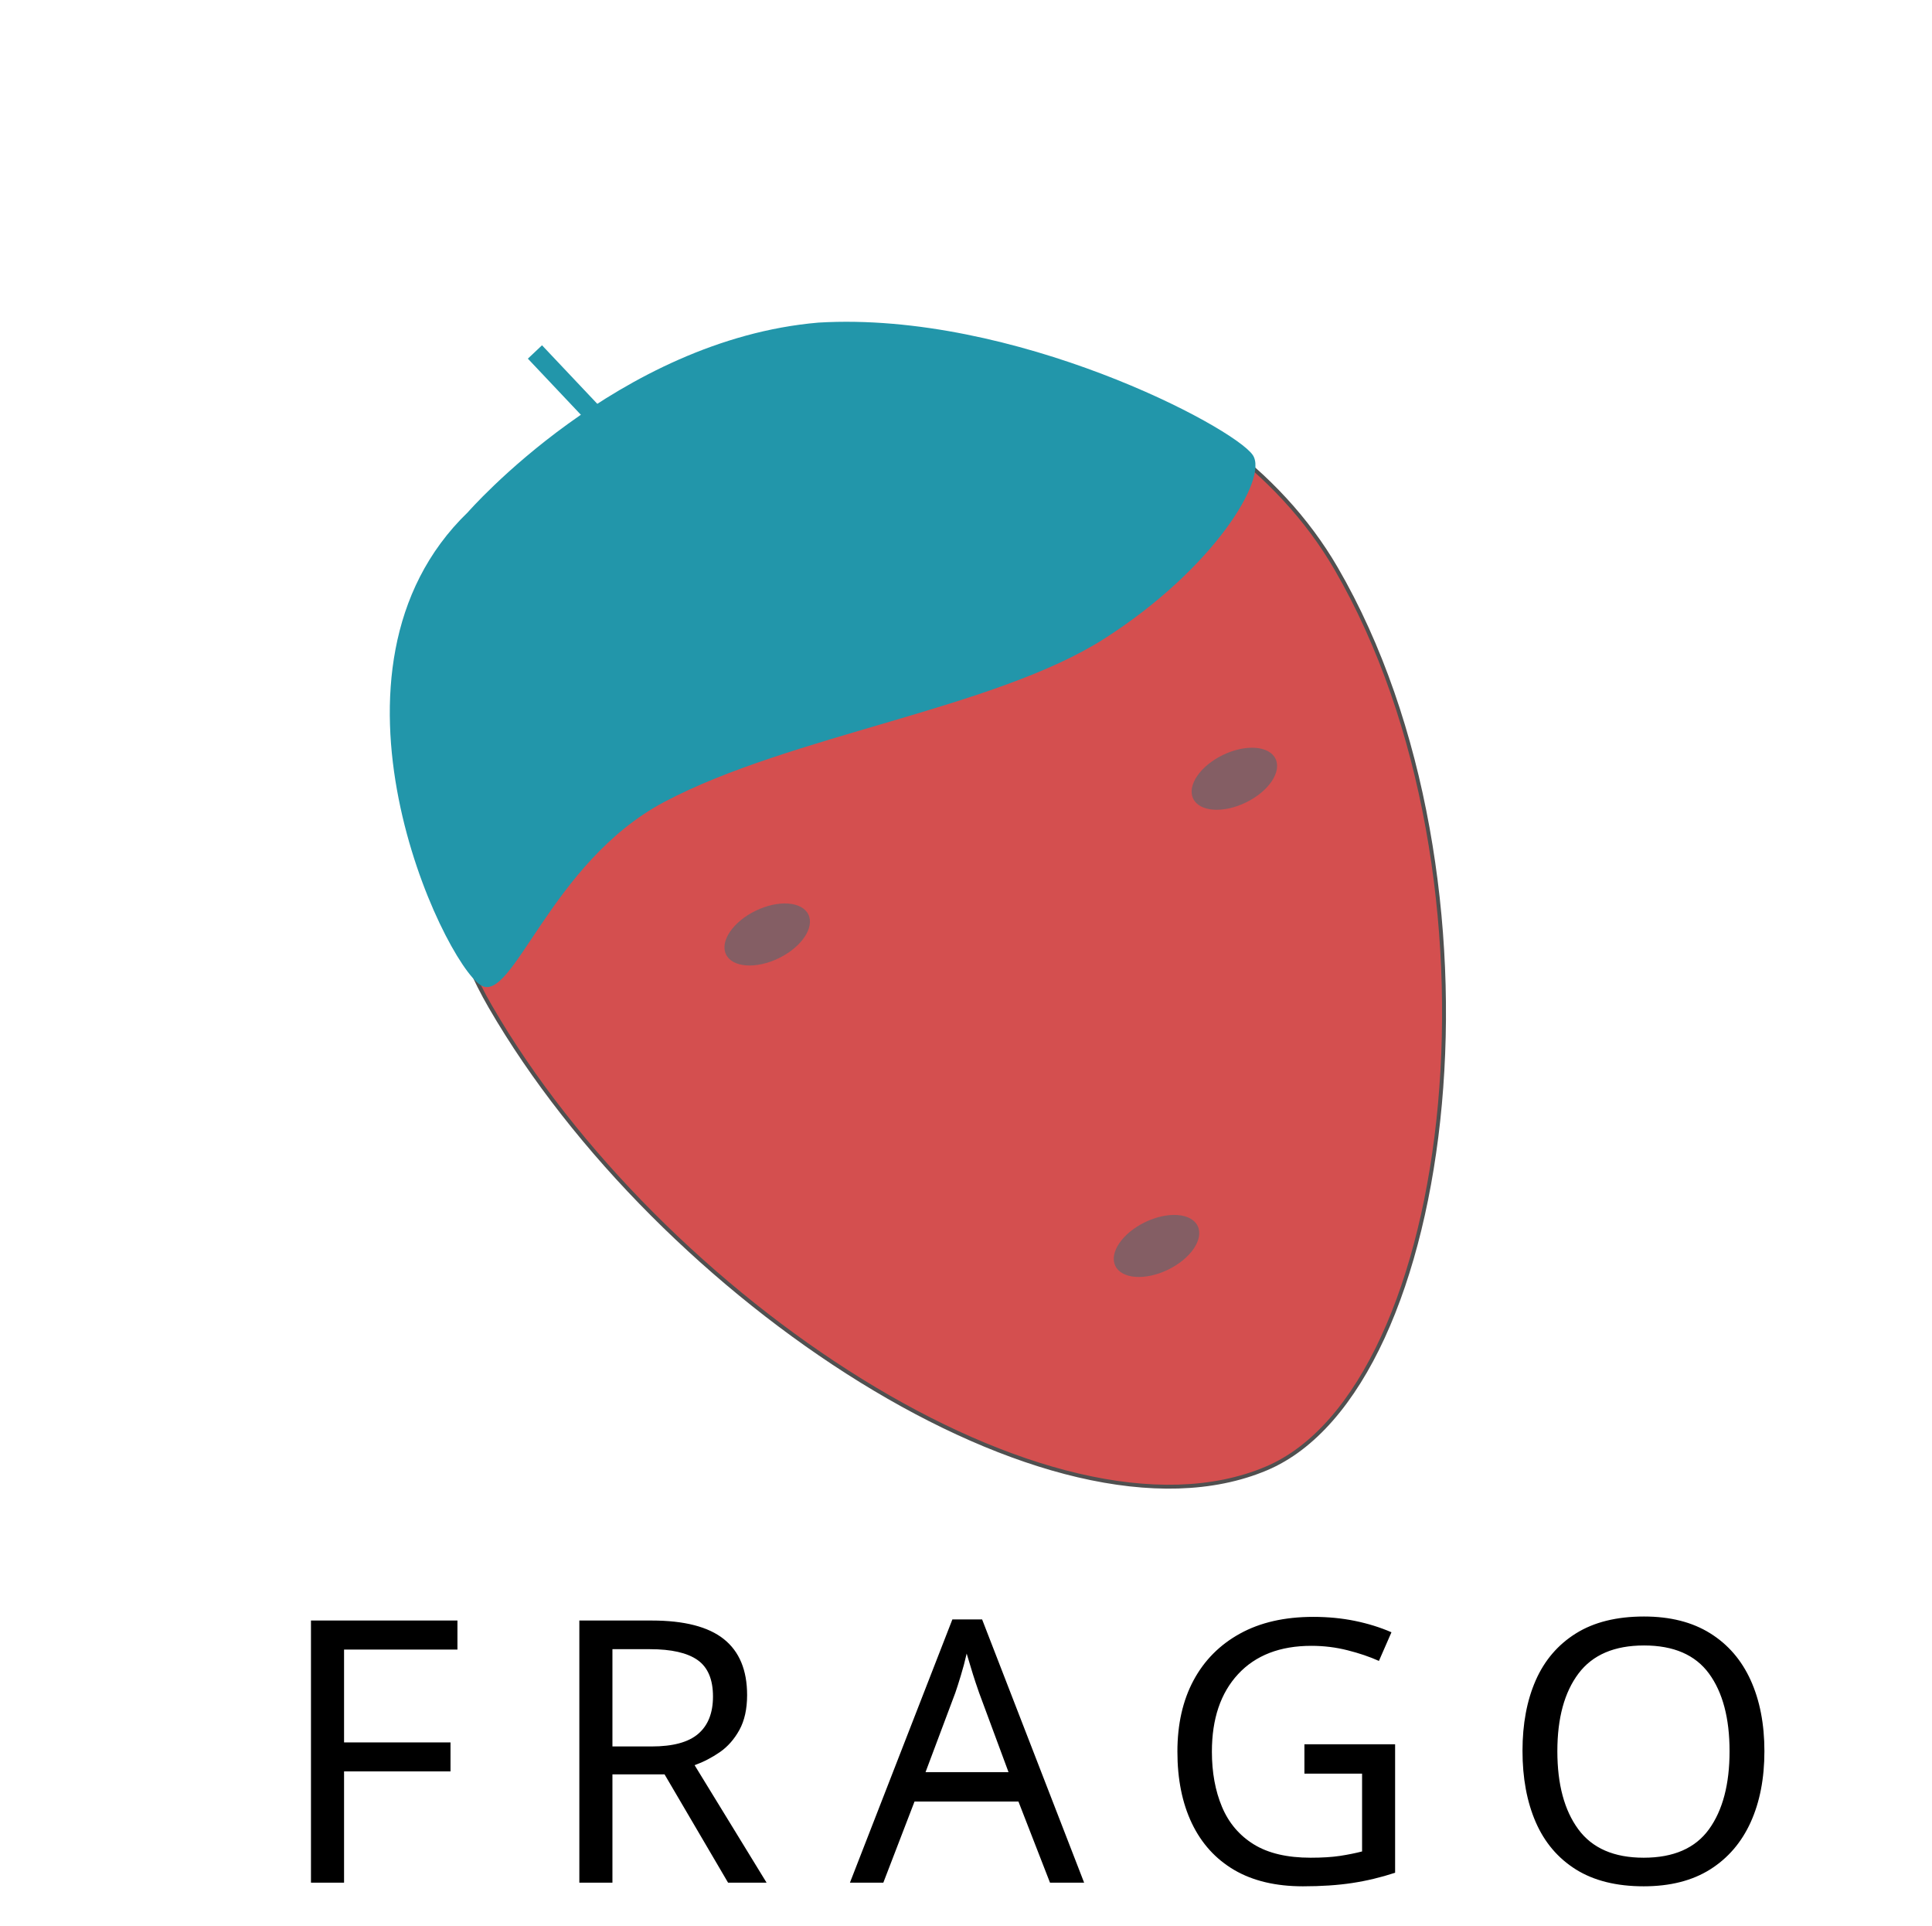
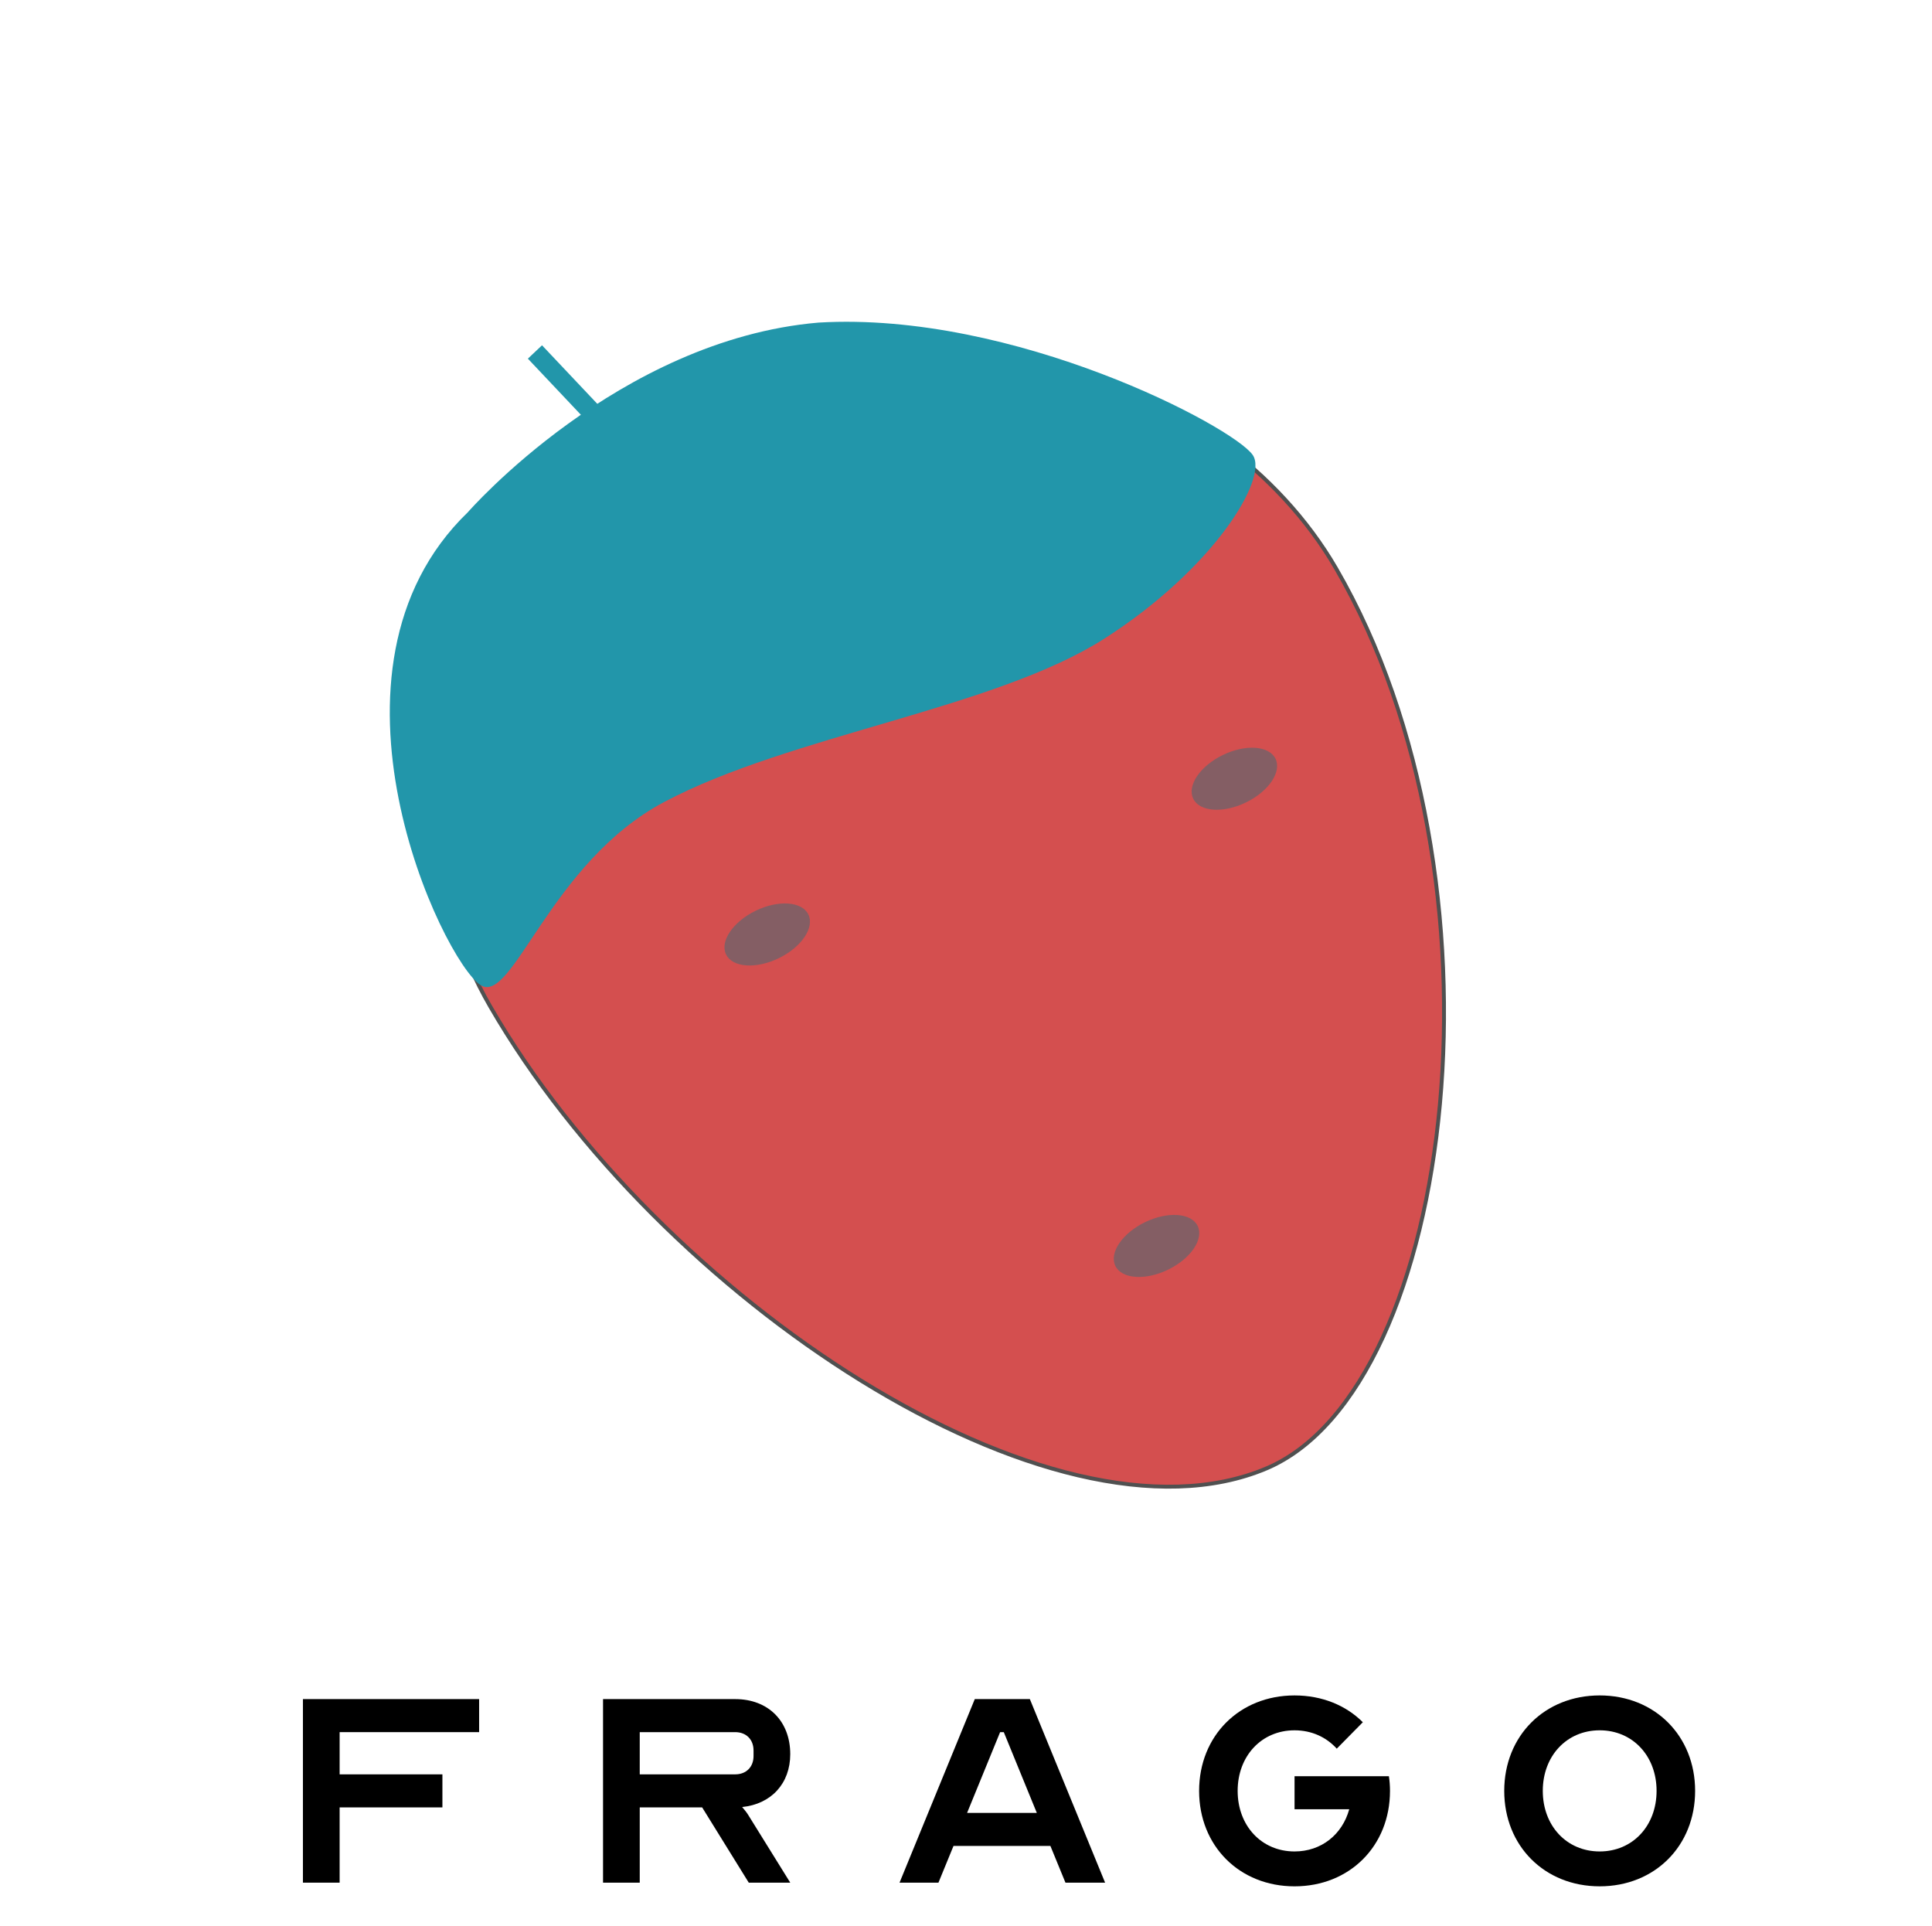
- <svg xmlns="http://www.w3.org/2000/svg" id="svg849" version="1.1" width="496.275" height="494.497">
+ <svg xmlns="http://www.w3.org/2000/svg" height="494.497" width="496.275" version="1.1" id="svg849">
  <style id="style932" />
-   <text id="text847" stroke-width="2.357" font-family="Optician Sans" font-size="94.292" font-weight="400" style="line-height:1.25;-inkscape-font-specification:'Optician Sans Normal';font-variant-ligatures:normal;font-variant-caps:normal;font-variant-numeric:normal;font-variant-east-asian:normal" x="70.74" y="483.554">
-     <tspan id="tspan845" letter-spacing="20" x="70.74" y="483.554" dx="0 0 0 0">FRAGO</tspan>
-   </text>
-   <path id="path864" d="M343.186 145.98c46.092 79.355 31.055 210.514-17.902 231.193-55.043 23.25-156.085-43.822-199.353-118.656-32.159-55.622-.38-116.81 60.102-154.837 51.121-32.14 127.663-8.47 157.153 42.3z" fill="#d44f4f" fill-opacity="1" stroke="#505050" stroke-width="1" stroke-linecap="butt" stroke-linejoin="miter" stroke-miterlimit="4" stroke-dasharray="none" stroke-opacity="1" />
-   <path id="path973" d="M210.25 82.857c50.247-2.979 106.494 26.717 111.538 33.999 4.119 5.946-9.983 29.178-38.026 47.126-28.205 18.05-80.757 24.813-113.189 42.024-29.307 15.553-38.926 52.246-47.123 47.015-9.747-6.22-45.293-80.914-3.27-121.458 0 0 38.593-44.307 90.07-48.706z" fill="#2296aa" fill-opacity="1" stroke="none" stroke-width="1.072" stroke-linecap="butt" stroke-linejoin="miter" stroke-opacity="1" />
-   <path id="path989" d="M152.779 106.674L137.41 90.402v0" fill="none" stroke="#2296aa" stroke-width="5" stroke-linecap="butt" stroke-linejoin="miter" stroke-opacity="1" stroke-miterlimit="4" stroke-dasharray="none" />
-   <ellipse transform="rotate(-25.876)" ry="6.78" rx="11.752" cy="301.962" cx="72.565" id="path991" opacity="1" fill="#1a7281" fill-opacity=".429" fill-rule="evenodd" stroke="none" stroke-width="5" stroke-linecap="round" stroke-linejoin="round" stroke-miterlimit="4" stroke-dasharray="none" stroke-opacity="1" />
-   <ellipse id="ellipse993" cx="197.991" cy="318.344" rx="11.752" ry="6.78" transform="rotate(-25.876)" opacity="1" fill="#1a7281" fill-opacity=".429" fill-rule="evenodd" stroke="none" stroke-width="5" stroke-linecap="round" stroke-linejoin="round" stroke-miterlimit="4" stroke-dasharray="none" stroke-opacity="1" />
-   <ellipse transform="rotate(-25.876)" ry="6.78" rx="11.752" cy="417.584" cx="127.625" id="ellipse995" opacity="1" fill="#1a7281" fill-opacity=".429" fill-rule="evenodd" stroke="none" stroke-width="5" stroke-linecap="round" stroke-linejoin="round" stroke-miterlimit="4" stroke-dasharray="none" stroke-opacity="1" />
+   <defs id="defs853" />
+   <g id="g906" transform="translate(217.868,-13.56025)">
+     <g id="g897" />
+   </g>
+   <g style="font-weight:400;font-size:94.292px;line-height:1.25;font-family:'Optician Sans';-inkscape-font-specification:'Optician Sans Normal';font-variant-ligatures:normal;font-variant-caps:normal;font-variant-numeric:normal;font-variant-east-asian:normal;stroke-width:2.357" id="text847" aria-label="FRAGO">
+     <path id="path25" style="letter-spacing:20" d="m 87.241,455.738 v -10.844 h 35.831 v -8.486 H 77.812 v 47.146 h 9.429 v -19.33 h 26.402 v -8.486 z" />
+     <path id="path27" style="letter-spacing:20" d="m 154.903,483.554 h 9.429 v -19.33 h 16.03 l 11.975,19.33 h 10.655 l -10.655,-17.161 c -0.377,-0.66 -1.037,-1.509 -1.697,-2.263 7.449,-0.754 12.352,-6.035 12.352,-13.578 0,-8.486 -5.658,-14.144 -14.144,-14.144 h -33.945 z m 9.429,-27.816 v -10.844 h 24.516 c 2.829,0 4.715,1.886 4.715,4.715 v 1.414 c 0,2.829 -1.886,4.715 -4.715,4.715 z" />
+     <path id="path29" style="letter-spacing:20" d="m 241.06,483.554 3.866,-9.429 h 24.893 l 3.866,9.429 h 10.184 l -19.33,-47.146 h -14.144 l -19.33,47.146 z m 7.355,-17.915 8.486,-20.744 h 0.943 l 8.486,20.744 z" />
+     <path id="path31" style="letter-spacing:20" d="m 346.582,464.696 c -1.792,6.506 -7.166,10.844 -14.05,10.844 -8.486,0 -14.615,-6.6 -14.615,-15.558 0,-8.958 6.129,-15.558 14.615,-15.558 4.432,0 8.203,1.792 10.844,4.715 l 6.695,-6.789 c -4.337,-4.337 -10.466,-6.883 -17.538,-6.883 -14.144,0 -24.516,10.372 -24.516,24.516 0,14.144 10.372,24.516 24.516,24.516 14.144,0 24.516,-10.372 24.516,-24.516 0,-1.32 -0.094,-2.546 -0.283,-3.772 h -24.233 v 8.486 z" />
+     <path id="path33" style="letter-spacing:20" d="m 410.912,435.465 c -14.144,0 -24.516,10.372 -24.516,24.516 0,14.144 10.372,24.516 24.516,24.516 14.144,0 24.516,-10.372 24.516,-24.516 0,-14.144 -10.372,-24.516 -24.516,-24.516 z m 0,40.074 c -8.486,0 -14.615,-6.6 -14.615,-15.558 0,-8.958 6.129,-15.558 14.615,-15.558 8.486,0 14.615,6.6 14.615,15.558 0,8.958 -6.129,15.558 -14.615,15.558 z" />
+   </g>
+   <path style="fill:#d44f4f;fill-opacity:1;stroke:#505050;stroke-width:1;stroke-linecap:butt;stroke-linejoin:miter;stroke-miterlimit:4;stroke-dasharray:none;stroke-opacity:1" d="m 343.186,145.979 c 46.093,79.355 31.056,210.515 -17.901,231.194 -55.044,23.25 -156.085,-43.822 -199.353,-118.656 -32.159,-55.622 -0.38,-116.811 60.102,-154.837 51.121,-32.14 127.663,-8.47 157.152,42.299 z" id="path864" />
+   <path style="fill:#2296aa;fill-opacity:1;stroke:none;stroke-width:1.072px;stroke-linecap:butt;stroke-linejoin:miter;stroke-opacity:1" d="m 210.249,82.857 c 50.247,-2.978 106.495,26.717 111.538,33.999 4.119,5.946 -9.983,29.178 -38.026,47.126 -28.204,18.051 -80.757,24.813 -113.189,42.025 -29.307,15.553 -38.926,52.246 -47.123,47.015 -9.747,-6.22 -45.293,-80.914 -3.271,-121.458 0,0 38.593,-44.306 90.07,-48.706 z" id="path973" />
+   <path style="fill:none;stroke:#2296aa;stroke-width:5;stroke-linecap:butt;stroke-linejoin:miter;stroke-opacity:1;stroke-miterlimit:4;stroke-dasharray:none" d="M 152.779,106.674 137.411,90.402 v 0" id="path989" />
+   <ellipse style="opacity:1;fill:#1a7281;fill-opacity:0.429;fill-rule:evenodd;stroke:none;stroke-width:5;stroke-linecap:round;stroke-linejoin:round;stroke-miterlimit:4;stroke-dasharray:none;stroke-opacity:1" id="path991" cx="72.565" cy="301.962" rx="11.752" ry="6.78" transform="rotate(-25.87644)" />
+   <ellipse transform="rotate(-25.87644)" ry="6.78" rx="11.752" cy="318.344" cx="197.991" id="ellipse993" style="opacity:1;fill:#1a7281;fill-opacity:0.429;fill-rule:evenodd;stroke:none;stroke-width:5;stroke-linecap:round;stroke-linejoin:round;stroke-miterlimit:4;stroke-dasharray:none;stroke-opacity:1" />
+   <ellipse style="opacity:1;fill:#1a7281;fill-opacity:0.429;fill-rule:evenodd;stroke:none;stroke-width:5;stroke-linecap:round;stroke-linejoin:round;stroke-miterlimit:4;stroke-dasharray:none;stroke-opacity:1" id="ellipse995" cx="127.625" cy="417.584" rx="11.752" ry="6.78" transform="rotate(-25.87644)" />
</svg>
